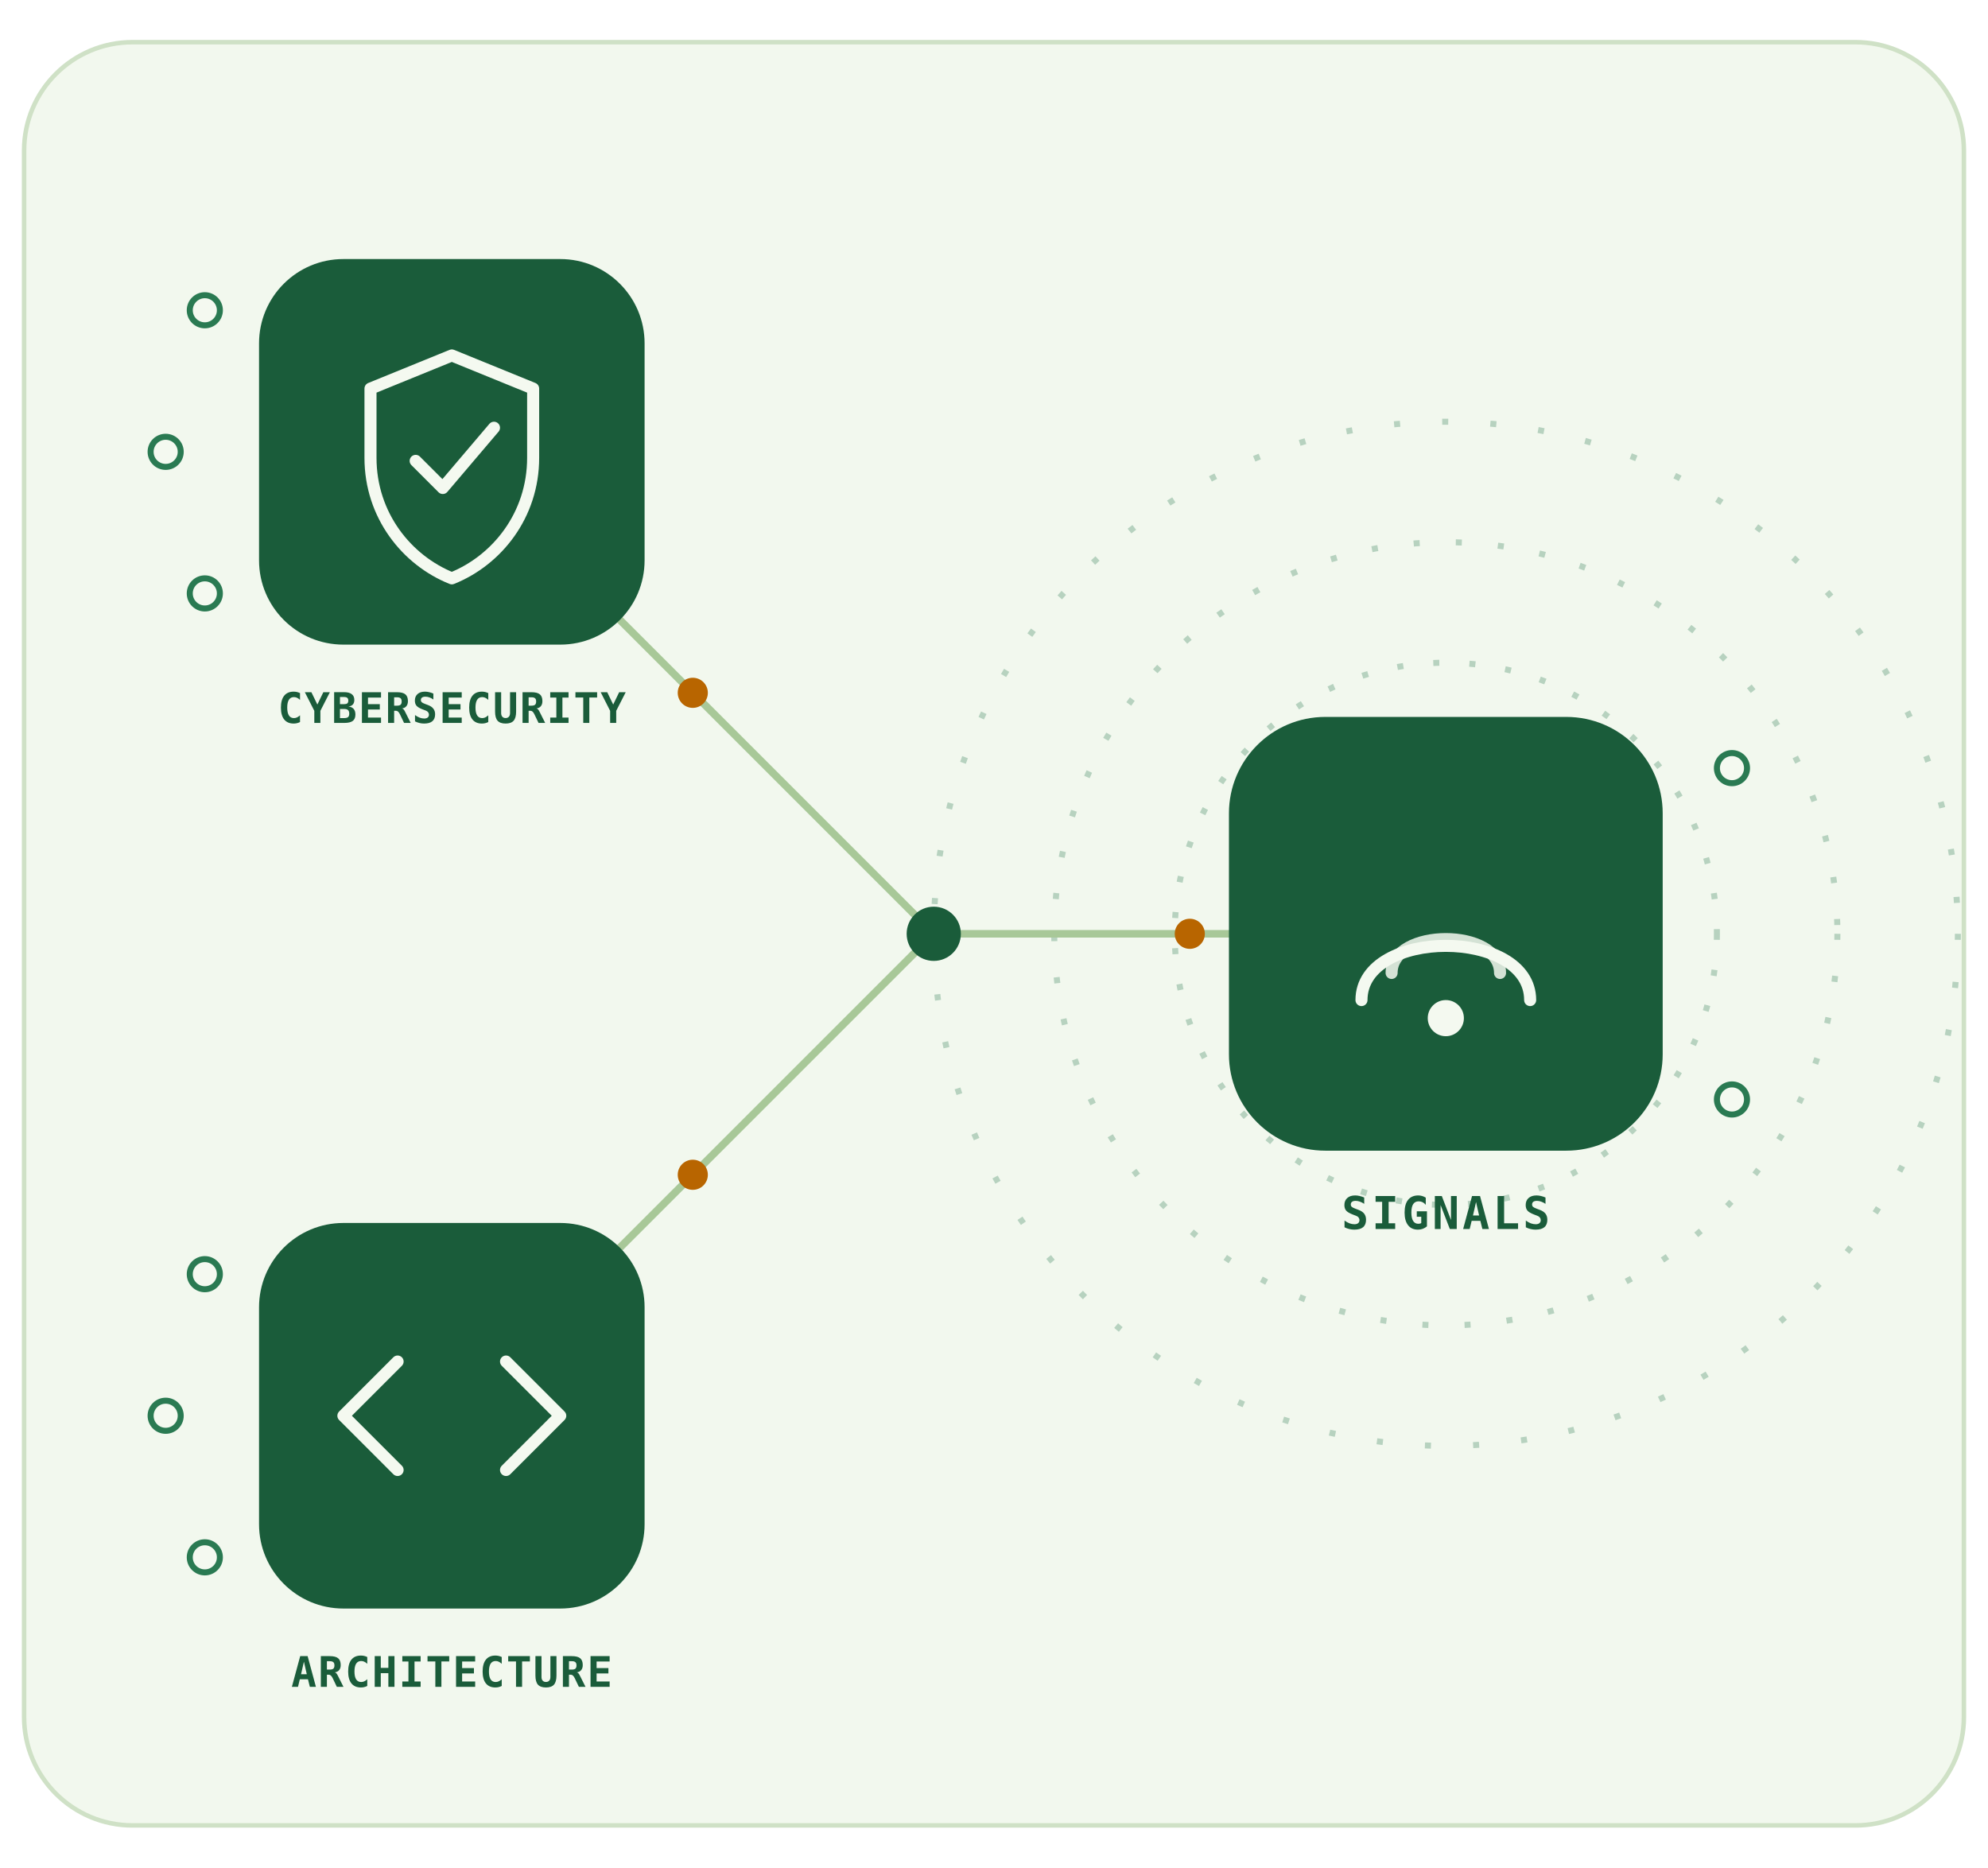
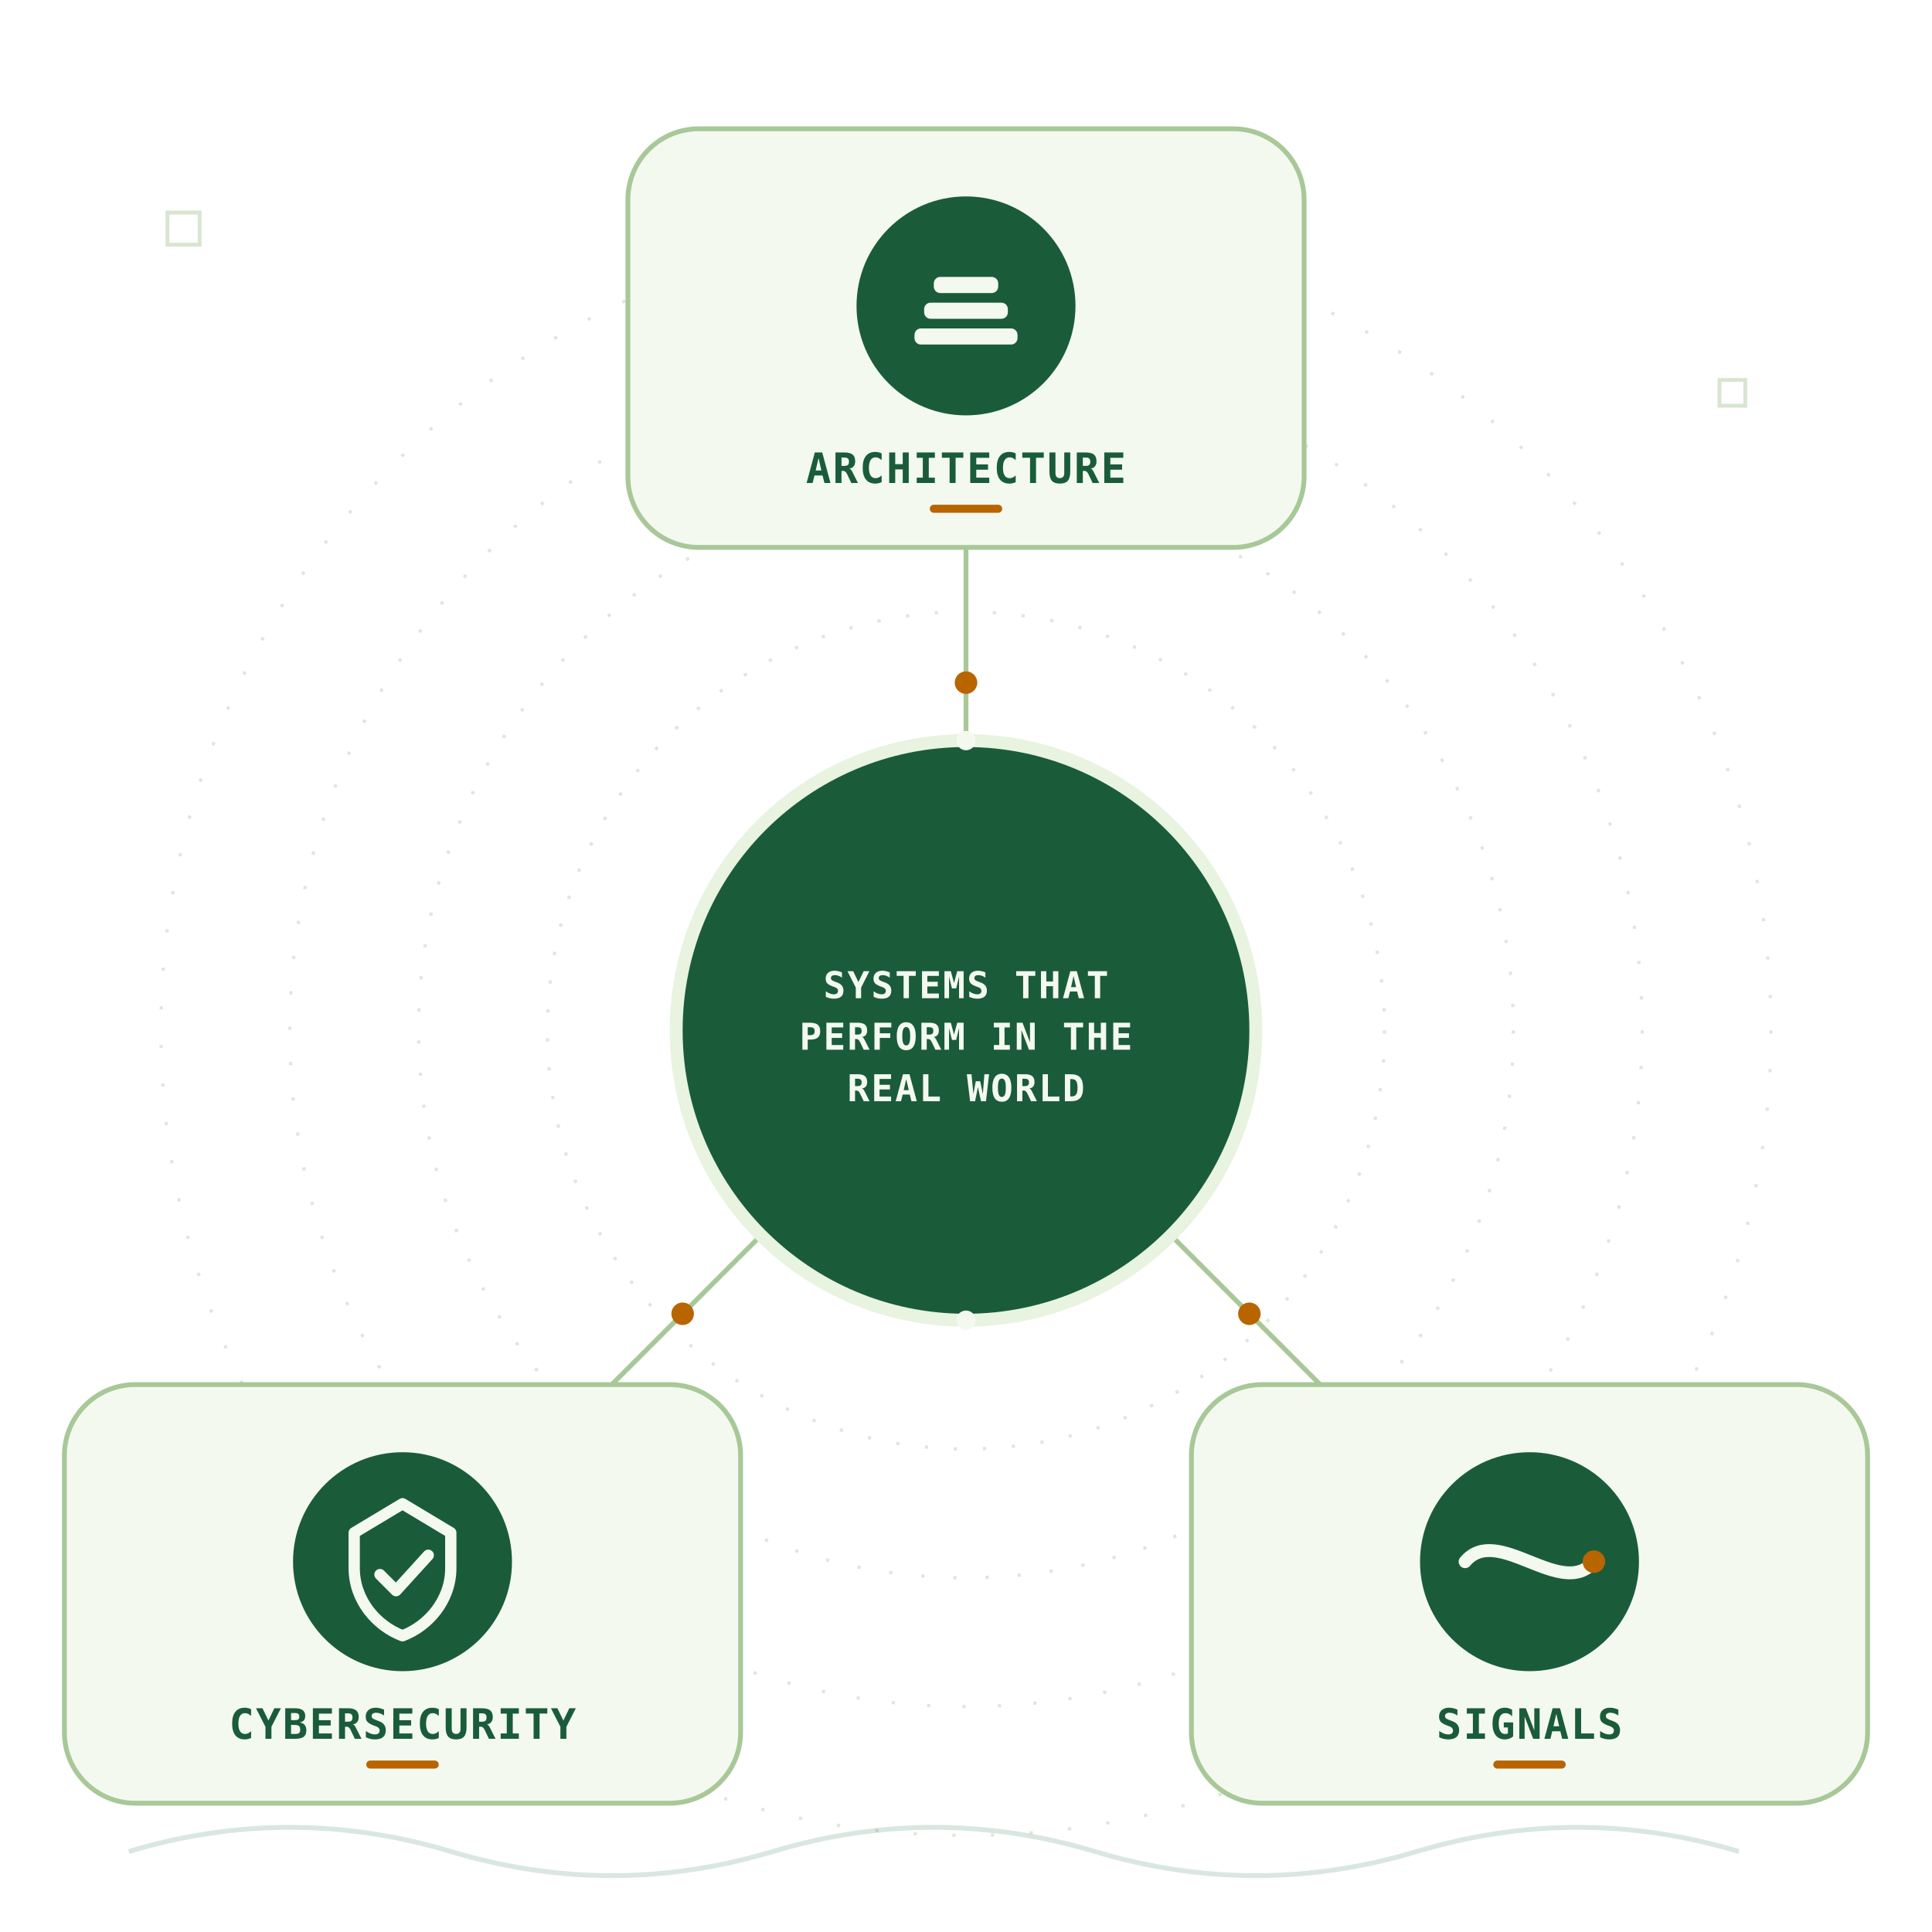
- <svg xmlns="http://www.w3.org/2000/svg" viewBox="0 0 660 620" role="img" aria-hidden="true">
-   <rect x="8" y="14" width="644" height="592" rx="36" fill="#E8F3E0" opacity="0.55" stroke="#A8C898" stroke-width="1.5" />
-   <g stroke="#2A7A52" fill="none" stroke-width="2" opacity="0.3">
-     <circle cx="480" cy="310" r="90" stroke-dasharray="2 10" />
-     <circle cx="480" cy="310" r="130" stroke-dasharray="2 12" />
-     <circle cx="480" cy="310" r="170" stroke-dasharray="2 14" />
+ <svg xmlns="http://www.w3.org/2000/svg" viewBox="0 0 600 600" role="img" aria-hidden="true">
+   <g stroke="#A8C898" fill="none" opacity="0.4">
+     <circle cx="300" cy="320" r="130" stroke-width="1" stroke-dasharray="1 8" />
+     <circle cx="300" cy="320" r="170" stroke-width="1" stroke-dasharray="1 9" />
+     <circle cx="300" cy="320" r="210" stroke-width="1" stroke-dasharray="1 10" />
+     <circle cx="300" cy="320" r="250" stroke-width="1" stroke-dasharray="1 11" />
  </g>
-   <g stroke="#A8C898" stroke-width="2.5">
-     <line x1="150" y1="150" x2="310" y2="310" />
-     <line x1="150" y1="470" x2="310" y2="310" />
-     <line x1="480" y1="310" x2="310" y2="310" />
+   <g stroke="#A8C898" fill="none" opacity="0.45">
+     <rect x="52" y="66" width="10" height="10" stroke-width="1.2" />
+     <rect x="534" y="118" width="8" height="8" stroke-width="1.2" />
+     <circle cx="546" cy="500" r="3" fill="#A8C898" stroke="none" />
+     <circle cx="56" cy="470" r="3" fill="#A8C898" stroke="none" />
  </g>
-   <circle cx="230" cy="230" r="5" fill="#b86500" />
-   <circle cx="230" cy="390" r="5" fill="#b86500" />
-   <circle cx="395" cy="310" r="5" fill="#b86500" />
-   <circle cx="310" cy="310" r="9" fill="#1A5C3A" />
-   <circle cx="68" cy="103" r="5" fill="#F4F9F0" stroke="#2A7A52" stroke-width="2" />
-   <circle cx="55" cy="150" r="5" fill="#F4F9F0" stroke="#2A7A52" stroke-width="2" />
-   <circle cx="68" cy="197" r="5" fill="#F4F9F0" stroke="#2A7A52" stroke-width="2" />
-   <rect x="86" y="86" width="128" height="128" rx="28" fill="#1A5C3A" />
-   <path d="M150 118 L177 129 V152 C177 171 165 186 150 192 C135 186 123 171 123 152 V129 Z" fill="none" stroke="#F4F9F0" stroke-width="4" stroke-linejoin="round" />
-   <path d="M138 153 L147 162 L164 142" fill="none" stroke="#F4F9F0" stroke-width="4" stroke-linecap="round" stroke-linejoin="round" />
-   <text x="150" y="240" text-anchor="middle" font-family="'JetBrains Mono', monospace" font-size="14" font-weight="700" fill="#1A5C3A" letter-spacing="0.5">CYBERSECURITY</text>
-   <circle cx="68" cy="423" r="5" fill="#F4F9F0" stroke="#2A7A52" stroke-width="2" />
-   <circle cx="55" cy="470" r="5" fill="#F4F9F0" stroke="#2A7A52" stroke-width="2" />
-   <circle cx="68" cy="517" r="5" fill="#F4F9F0" stroke="#2A7A52" stroke-width="2" />
-   <rect x="86" y="406" width="128" height="128" rx="28" fill="#1A5C3A" />
-   <g stroke="#F4F9F0" stroke-width="4" fill="none" stroke-linecap="round" stroke-linejoin="round">
-     <path d="M132 452 L114 470 L132 488" />
-     <path d="M168 452 L186 470 L168 488" />
+   <path d="M40 575 Q90 560 140 575 T240 575 T340 575 T440 575 T540 575" stroke="#2A7A52" fill="none" stroke-width="1.5" opacity="0.18" />
+   <g stroke="#A8C898" stroke-width="1.5">
+     <line x1="300" y1="105" x2="300" y2="320" />
+     <line x1="125" y1="495" x2="300" y2="320" />
+     <line x1="475" y1="495" x2="300" y2="320" />
  </g>
-   <text x="150" y="560" text-anchor="middle" font-family="'JetBrains Mono', monospace" font-size="14" font-weight="700" fill="#1A5C3A" letter-spacing="0.5">ARCHITECTURE</text>
-   <circle cx="575" cy="255" r="5" fill="#F4F9F0" stroke="#2A7A52" stroke-width="2" />
-   <circle cx="575" cy="365" r="5" fill="#F4F9F0" stroke="#2A7A52" stroke-width="2" />
-   <rect x="408" y="238" width="144" height="144" rx="32" fill="#1A5C3A" />
-   <path d="M452 332 C452 308 508 308 508 332" stroke="#F4F9F0" stroke-width="4" fill="none" stroke-linecap="round" />
-   <path d="M462 323 C462 308 498 308 498 323" stroke="#F4F9F0" stroke-width="4" fill="none" stroke-linecap="round" opacity="0.85" />
-   <circle cx="480" cy="338" r="6" fill="#F4F9F0" />
-   <text x="480" y="408" text-anchor="middle" font-family="'JetBrains Mono', monospace" font-size="15" font-weight="700" fill="#1A5C3A" letter-spacing="1">SIGNALS</text>
+   <circle cx="300" cy="212" r="3.5" fill="#b86500" />
+   <circle cx="212" cy="408" r="3.5" fill="#b86500" />
+   <circle cx="388" cy="408" r="3.5" fill="#b86500" />
+   <circle cx="300" cy="320" r="90" fill="#1A5C3A" stroke="#E8F3E0" stroke-width="4" />
+   <circle cx="300" cy="230" r="3" fill="#F4F9F0" />
+   <circle cx="300" cy="410" r="3" fill="#F4F9F0" />
+   <text x="300" y="310" text-anchor="middle" font-family="'JetBrains Mono', monospace" font-size="11.5" font-weight="700" fill="#F4F9F0" letter-spacing="0.5">SYSTEMS THAT</text>
+   <text x="300" y="326" text-anchor="middle" font-family="'JetBrains Mono', monospace" font-size="11.5" font-weight="700" fill="#F4F9F0" letter-spacing="0.5">PERFORM IN THE</text>
+   <text x="300" y="342" text-anchor="middle" font-family="'JetBrains Mono', monospace" font-size="11.5" font-weight="700" fill="#F4F9F0" letter-spacing="0.5">REAL WORLD</text>
+   <rect x="195" y="40" width="210" height="130" rx="22" fill="#F4F9F0" stroke="#A8C898" stroke-width="1.5" />
+   <circle cx="300" cy="95" r="34" fill="#1A5C3A" />
+   <rect x="290" y="86" width="20" height="5" rx="2" fill="#F4F9F0" />
+   <rect x="287" y="94" width="26" height="5" rx="2" fill="#F4F9F0" />
+   <rect x="284" y="102" width="32" height="5" rx="2" fill="#F4F9F0" />
+   <text x="300" y="150" text-anchor="middle" font-family="'JetBrains Mono', monospace" font-size="13" font-weight="700" fill="#1A5C3A" letter-spacing="0.5">ARCHITECTURE</text>
+   <line x1="290" y1="158" x2="310" y2="158" stroke="#b86500" stroke-width="2.5" stroke-linecap="round" />
+   <rect x="20" y="430" width="210" height="130" rx="22" fill="#F4F9F0" stroke="#A8C898" stroke-width="1.5" />
+   <circle cx="125" cy="485" r="34" fill="#1A5C3A" />
+   <path d="M125 467 L140 476 V487 C140 497 133 505 125 508 C117 505 110 497 110 487 V476 Z" fill="none" stroke="#F4F9F0" stroke-width="3.5" stroke-linejoin="round" />
+   <path d="M118 489 L123 494 L133 483" fill="none" stroke="#F4F9F0" stroke-width="3.5" stroke-linecap="round" stroke-linejoin="round" />
+   <text x="125" y="540" text-anchor="middle" font-family="'JetBrains Mono', monospace" font-size="13" font-weight="700" fill="#1A5C3A" letter-spacing="0.5">CYBERSECURITY</text>
+   <line x1="115" y1="548" x2="135" y2="548" stroke="#b86500" stroke-width="2.5" stroke-linecap="round" />
+   <rect x="370" y="430" width="210" height="130" rx="22" fill="#F4F9F0" stroke="#A8C898" stroke-width="1.5" />
+   <circle cx="475" cy="485" r="34" fill="#1A5C3A" />
+   <path d="M455 485 C465 473 485 497 495 485" fill="none" stroke="#F4F9F0" stroke-width="4" stroke-linecap="round" />
+   <circle cx="495" cy="485" r="3.5" fill="#b86500" />
+   <text x="475" y="540" text-anchor="middle" font-family="'JetBrains Mono', monospace" font-size="13" font-weight="700" fill="#1A5C3A" letter-spacing="0.5">SIGNALS</text>
+   <line x1="465" y1="548" x2="485" y2="548" stroke="#b86500" stroke-width="2.5" stroke-linecap="round" />
</svg>
